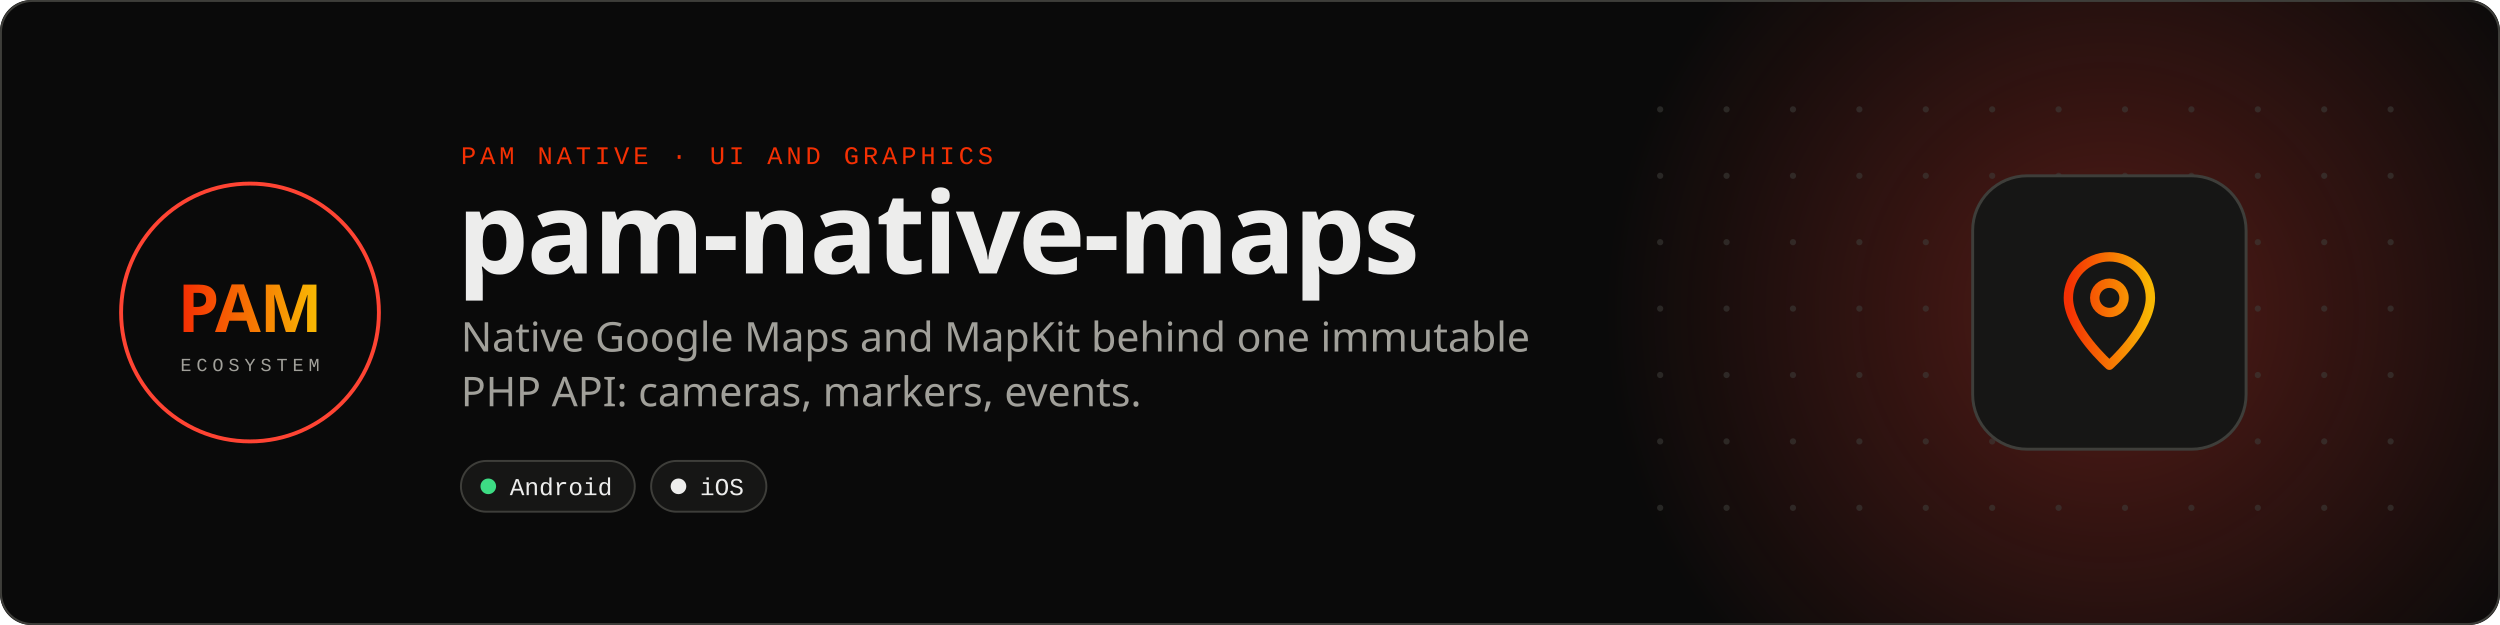
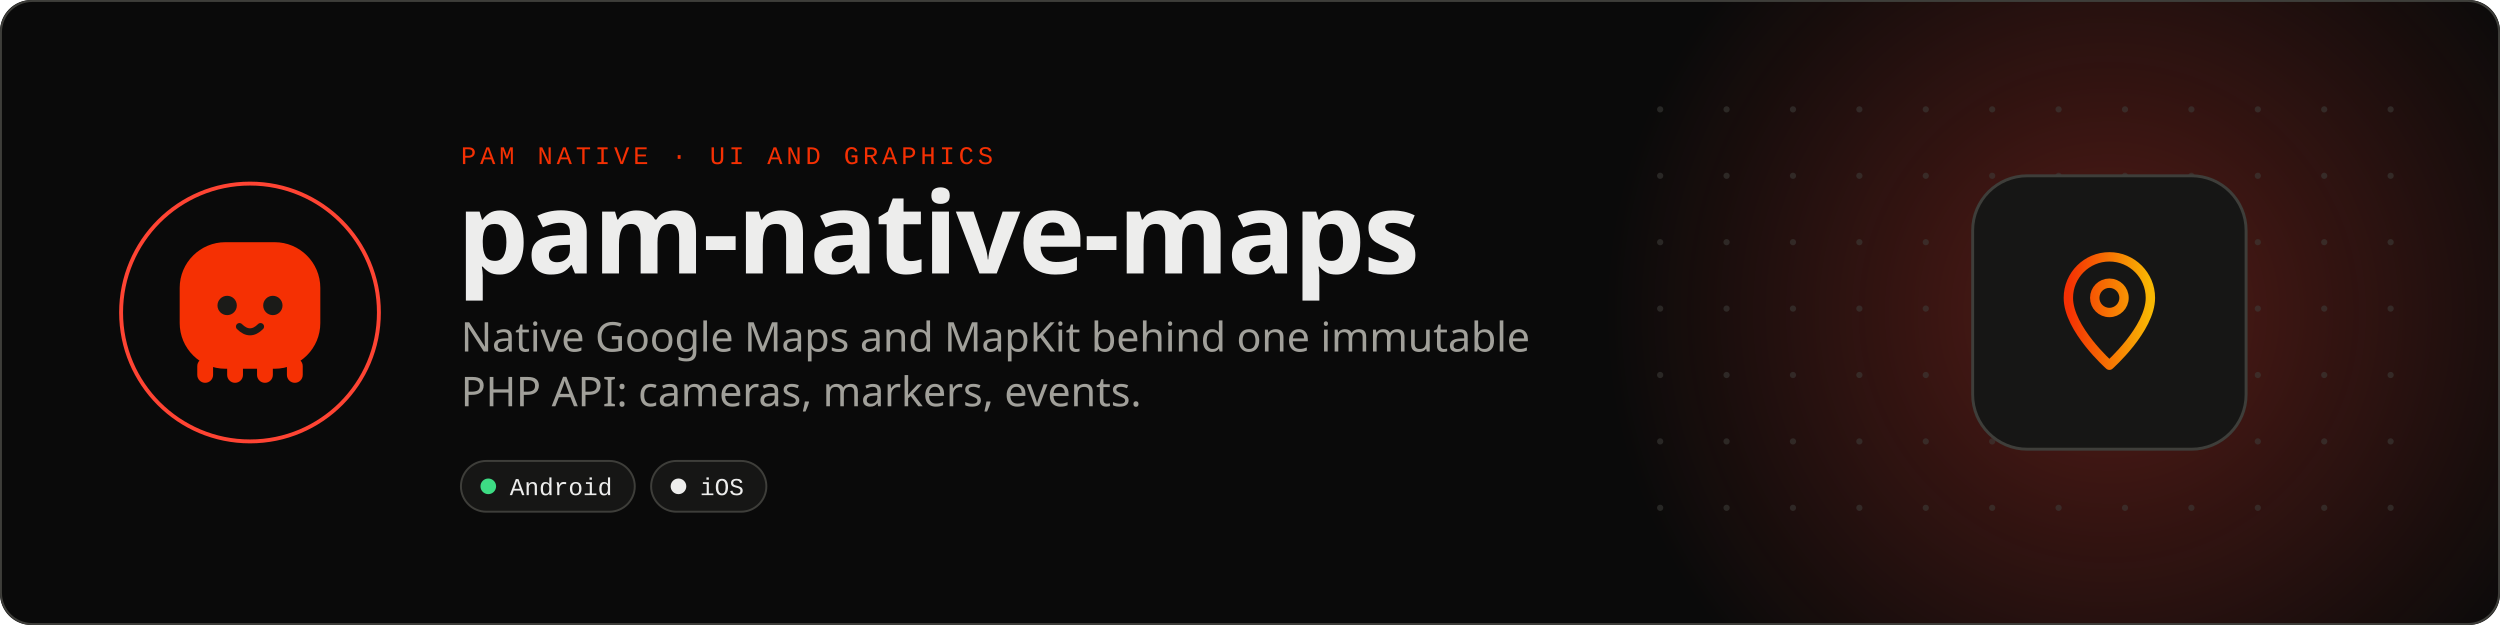
<svg xmlns="http://www.w3.org/2000/svg" viewBox="0 0 1280 320" width="1280" height="320" role="img" aria-label="pam-native-maps: Native Google Maps and MapKit behind one immutable PHP API: cameras, markers, events.">
  <defs>
    <linearGradient id="pg" x1="0" y1="0" x2="1" y2="0">
      <stop offset="0" stop-color="#f53003" />
      <stop offset="1" stop-color="#f8b803" />
    </linearGradient>
    <radialGradient id="gl">
      <stop offset="0" stop-color="#ff4433" stop-opacity=".30" />
      <stop offset="1" stop-color="#ff4433" stop-opacity="0" />
    </radialGradient>
    <clipPath id="cl">
      <rect width="1280" height="320" rx="16" />
    </clipPath>
  </defs>
  <g clip-path="url(#cl)">
    <rect width="1280" height="320" fill="#0a0a0a" />
    <circle cx="1080" cy="160" r="260" fill="url(#gl)" />
    <g fill="#3e3e3a" opacity=".55">
      <circle cx="850" cy="56" r="1.6" />
      <circle cx="850" cy="90" r="1.6" />
      <circle cx="850" cy="124" r="1.6" />
      <circle cx="850" cy="158" r="1.6" />
      <circle cx="850" cy="192" r="1.6" />
      <circle cx="850" cy="226" r="1.6" />
      <circle cx="850" cy="260" r="1.6" />
      <circle cx="884" cy="56" r="1.6" />
      <circle cx="884" cy="90" r="1.6" />
      <circle cx="884" cy="124" r="1.6" />
      <circle cx="884" cy="158" r="1.6" />
      <circle cx="884" cy="192" r="1.6" />
      <circle cx="884" cy="226" r="1.6" />
      <circle cx="884" cy="260" r="1.6" />
      <circle cx="918" cy="56" r="1.6" />
      <circle cx="918" cy="90" r="1.6" />
      <circle cx="918" cy="124" r="1.6" />
      <circle cx="918" cy="158" r="1.6" />
      <circle cx="918" cy="192" r="1.6" />
      <circle cx="918" cy="226" r="1.6" />
      <circle cx="918" cy="260" r="1.6" />
      <circle cx="952" cy="56" r="1.6" />
      <circle cx="952" cy="90" r="1.6" />
      <circle cx="952" cy="124" r="1.6" />
      <circle cx="952" cy="158" r="1.6" />
      <circle cx="952" cy="192" r="1.6" />
      <circle cx="952" cy="226" r="1.6" />
      <circle cx="952" cy="260" r="1.6" />
      <circle cx="986" cy="56" r="1.6" />
      <circle cx="986" cy="90" r="1.6" />
      <circle cx="986" cy="124" r="1.6" />
      <circle cx="986" cy="158" r="1.6" />
      <circle cx="986" cy="192" r="1.6" />
      <circle cx="986" cy="226" r="1.6" />
      <circle cx="986" cy="260" r="1.6" />
      <circle cx="1020" cy="56" r="1.6" />
      <circle cx="1020" cy="90" r="1.6" />
      <circle cx="1020" cy="124" r="1.6" />
      <circle cx="1020" cy="158" r="1.6" />
      <circle cx="1020" cy="192" r="1.6" />
      <circle cx="1020" cy="226" r="1.6" />
      <circle cx="1020" cy="260" r="1.6" />
      <circle cx="1054" cy="56" r="1.6" />
      <circle cx="1054" cy="90" r="1.6" />
      <circle cx="1054" cy="124" r="1.6" />
      <circle cx="1054" cy="158" r="1.6" />
      <circle cx="1054" cy="192" r="1.6" />
      <circle cx="1054" cy="226" r="1.6" />
      <circle cx="1054" cy="260" r="1.6" />
      <circle cx="1088" cy="56" r="1.6" />
      <circle cx="1088" cy="90" r="1.6" />
      <circle cx="1088" cy="124" r="1.6" />
      <circle cx="1088" cy="158" r="1.6" />
      <circle cx="1088" cy="192" r="1.6" />
      <circle cx="1088" cy="226" r="1.6" />
      <circle cx="1088" cy="260" r="1.6" />
      <circle cx="1122" cy="56" r="1.6" />
      <circle cx="1122" cy="90" r="1.6" />
      <circle cx="1122" cy="124" r="1.6" />
      <circle cx="1122" cy="158" r="1.6" />
      <circle cx="1122" cy="192" r="1.6" />
      <circle cx="1122" cy="226" r="1.6" />
      <circle cx="1122" cy="260" r="1.6" />
      <circle cx="1156" cy="56" r="1.6" />
      <circle cx="1156" cy="90" r="1.6" />
      <circle cx="1156" cy="124" r="1.6" />
      <circle cx="1156" cy="158" r="1.6" />
      <circle cx="1156" cy="192" r="1.6" />
      <circle cx="1156" cy="226" r="1.6" />
      <circle cx="1156" cy="260" r="1.6" />
      <circle cx="1190" cy="56" r="1.6" />
      <circle cx="1190" cy="90" r="1.6" />
      <circle cx="1190" cy="124" r="1.6" />
      <circle cx="1190" cy="158" r="1.6" />
      <circle cx="1190" cy="192" r="1.6" />
      <circle cx="1190" cy="226" r="1.6" />
      <circle cx="1190" cy="260" r="1.6" />
      <circle cx="1224" cy="56" r="1.6" />
      <circle cx="1224" cy="90" r="1.6" />
      <circle cx="1224" cy="124" r="1.6" />
      <circle cx="1224" cy="158" r="1.6" />
      <circle cx="1224" cy="192" r="1.6" />
      <circle cx="1224" cy="226" r="1.6" />
      <circle cx="1224" cy="260" r="1.6" />
    </g>
  </g>
  <rect x=".5" y=".5" width="1279" height="319" rx="16" fill="none" stroke="#3e3e3a" />
  <circle cx="128" cy="160" r="66" fill="#0a0a0a" stroke="#ff4433" stroke-width="2" />
  <circle cx="128" cy="160" r="66" fill="none" stroke="#ff4433">
    <animate attributeName="r" values="66;92" dur="3s" repeatCount="indefinite" />
    <animate attributeName="stroke-opacity" values=".5;0" dur="3s" repeatCount="indefinite" />
  </circle>
-   <text x="128" y="170" text-anchor="middle" font-family="-apple-system, BlinkMacSystemFont, 'Segoe UI', 'Noto Sans', Helvetica, Arial, sans-serif" font-weight="700" font-size="34" letter-spacing="-.5" fill="url(#pg)">PAM</text>
-   <text x="128" y="190" text-anchor="middle" font-family="ui-monospace, SFMono-Regular, 'SF Mono', Menlo, Consolas, 'Liberation Mono', monospace" font-size="9.5" letter-spacing="2.5" fill="#a1a09a">ECOSYSTEM</text>
+   <g transform="translate(74 104.2) scale(.9)">
+     <rect x="30" y="88" width="9" height="14" rx="4.5" fill="#f53003" />
+     <rect x="47" y="88" width="9" height="14" rx="4.5" fill="#f53003" />
+     <rect x="64" y="88" width="9" height="14" rx="4.5" fill="#f53003" />
+     <rect x="81" y="88" width="9" height="14" rx="4.5" fill="#f53003" />
+     <rect x="20" y="22" width="80" height="72" rx="26" fill="#f53003" />
+     <circle cx="47" cy="58" r="5.5" fill="#1b1b18" />
+     <circle cx="73" cy="58" r="5.5" fill="#1b1b18" />
+     <path d="M54 70q6 6 12 0" stroke="#1b1b18" stroke-width="4" stroke-linecap="round" fill="none" />
+   </g>
  <text x="236" y="84" font-family="ui-monospace, SFMono-Regular, 'SF Mono', Menlo, Consolas, 'Liberation Mono', monospace" font-size="13" letter-spacing="2" fill="#f53003">PAM NATIVE · UI AND GRAPHICS</text>
  <text x="234" y="140" font-family="-apple-system, BlinkMacSystemFont, 'Segoe UI', 'Noto Sans', Helvetica, Arial, sans-serif" font-weight="700" font-size="58" letter-spacing="-1" fill="#ededec">pam-native-maps</text>
  <text x="236" y="180" font-family="-apple-system, BlinkMacSystemFont, 'Segoe UI', 'Noto Sans', Helvetica, Arial, sans-serif" font-size="21" fill="#a1a09a">Native Google Maps and MapKit behind one immutable</text>
  <text x="236" y="208" font-family="-apple-system, BlinkMacSystemFont, 'Segoe UI', 'Noto Sans', Helvetica, Arial, sans-serif" font-size="21" fill="#a1a09a">PHP API: cameras, markers, events.</text>
  <rect x="236" y="236" width="89" height="26" rx="13" fill="#161615" stroke="#3e3e3a" />
  <circle cx="250" cy="249" r="4" fill="#3ddc84" />
  <text x="261" y="253.5" font-family="ui-monospace, SFMono-Regular, 'SF Mono', Menlo, Consolas, 'Liberation Mono', monospace" font-size="12.5" fill="#ededec">Android</text>
  <rect x="333.375" y="236" width="59" height="26" rx="13" fill="#161615" stroke="#3e3e3a" />
  <circle cx="347.375" cy="249" r="4" fill="#ededec" />
  <text x="358.375" y="253.5" font-family="ui-monospace, SFMono-Regular, 'SF Mono', Menlo, Consolas, 'Liberation Mono', monospace" font-size="12.5" fill="#ededec">iOS</text>
  <rect x="1010" y="90" width="140" height="140" rx="28" fill="#161615" stroke="#3e3e3a" stroke-width="1.5" />
  <g transform="translate(1044 124) scale(3)" fill="none" stroke="url(#pg)" stroke-width="1.6" stroke-linecap="round" stroke-linejoin="round">
    <path d="M12 21s-7-6.2-7-11.5a7 7 0 0 1 14 0C19 14.8 12 21 12 21zM9.5 9.5a2.5 2.5 0 1 0 5.0 0a2.5 2.5 0 1 0 -5.0 0" />
  </g>
</svg>
